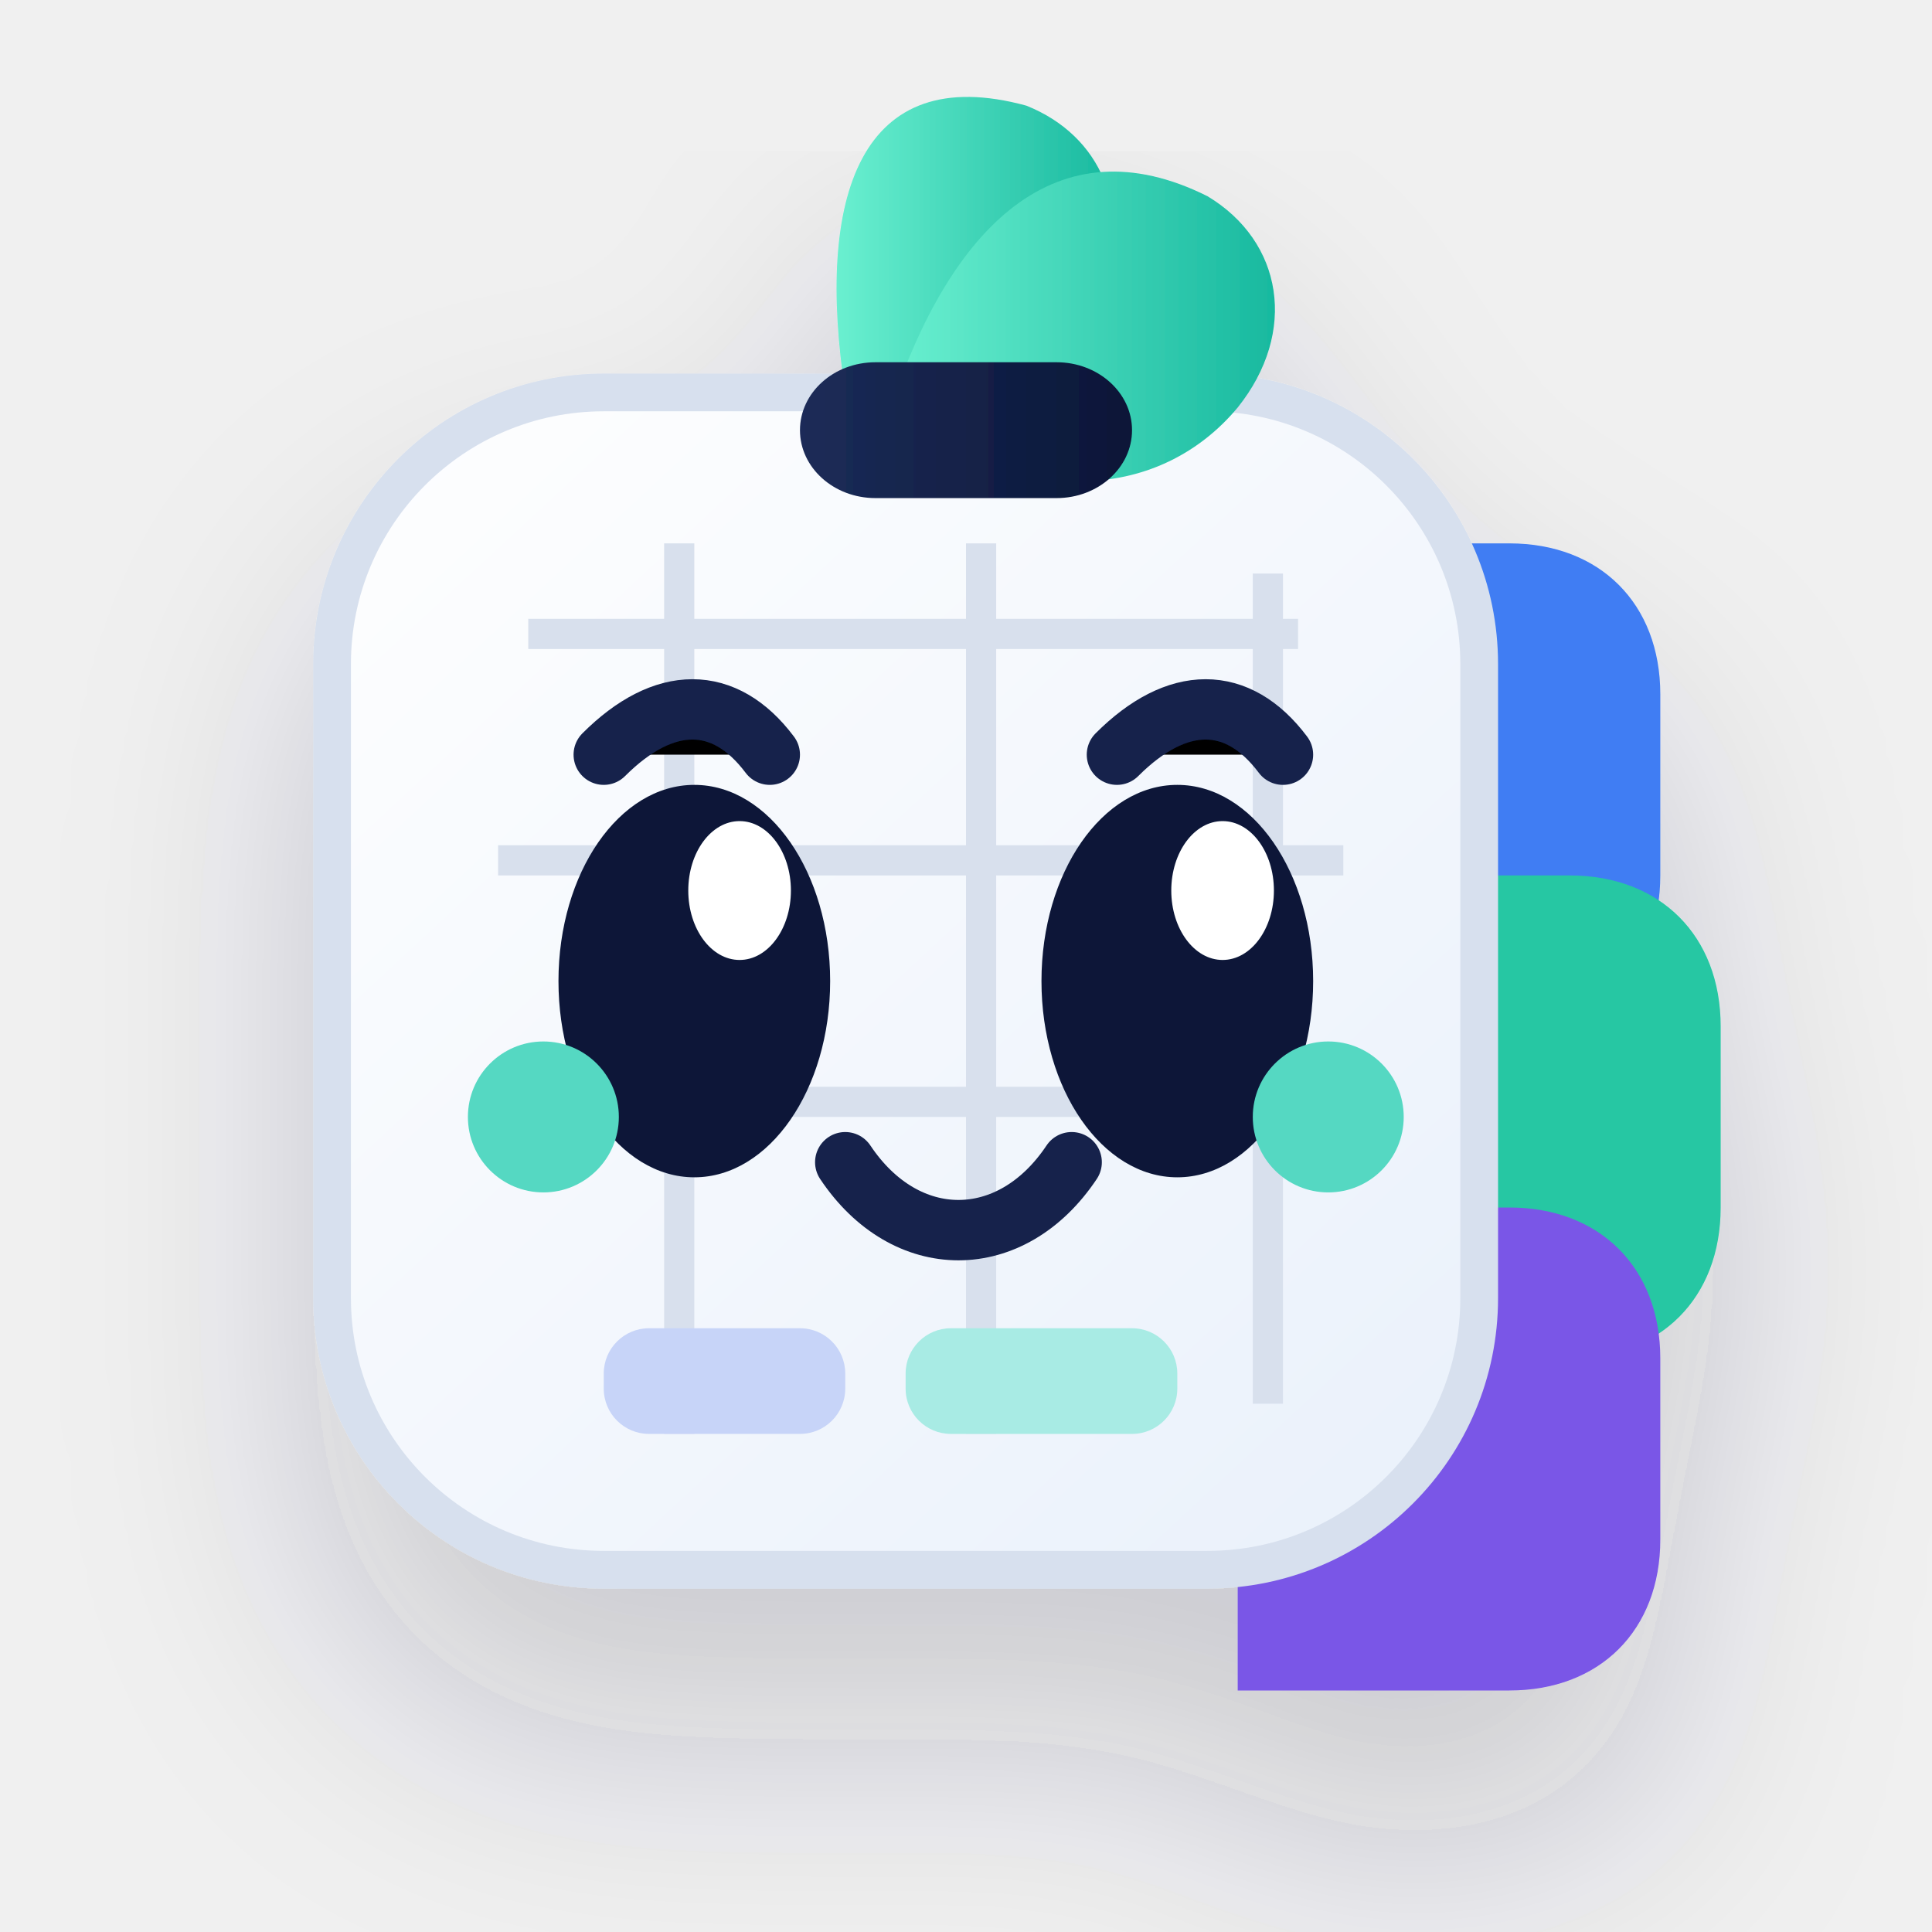
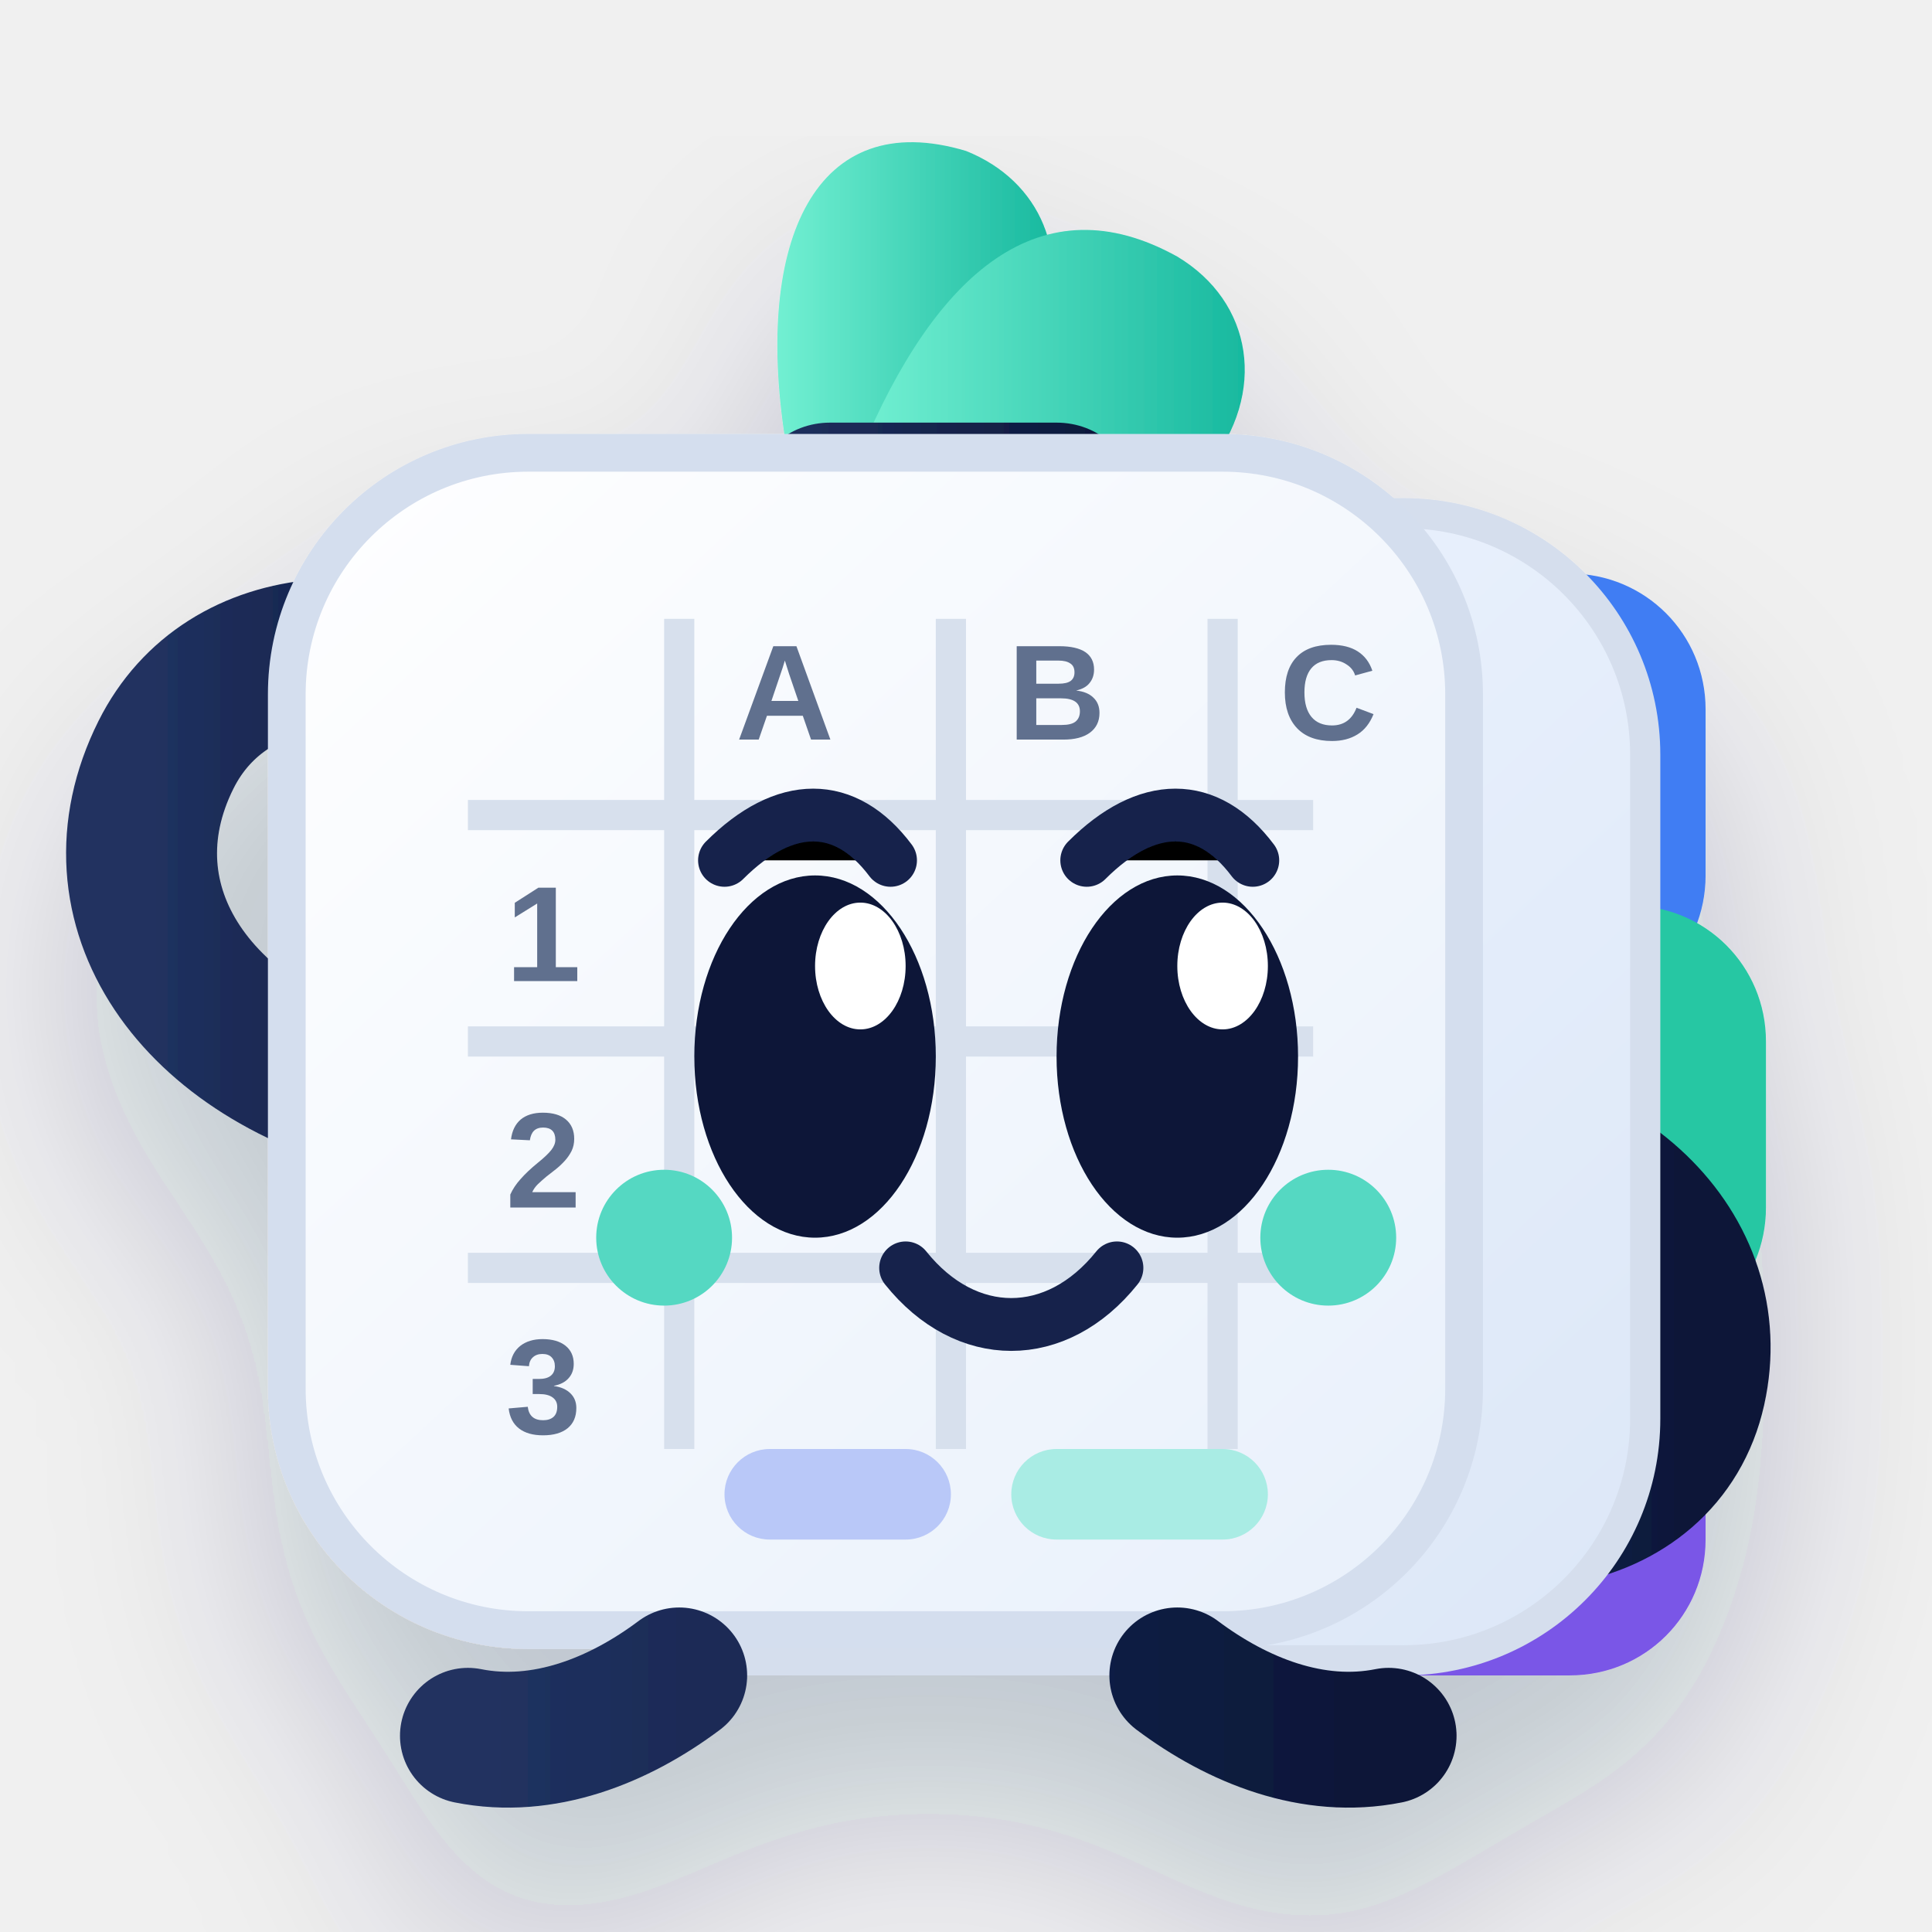
<svg xmlns="http://www.w3.org/2000/svg" viewBox="0 0 128 128" role="img" aria-labelledby="title desc">
  <defs>
-     <linearGradient id="sheet" x1="22" x2="96" y1="20" y2="100" gradientUnits="userSpaceOnUse">
+     <linearGradient id="sheet" x1="22" x2="98" y1="24" y2="106" gradientUnits="userSpaceOnUse">
      <stop stop-color="#fff" />
-       <stop offset="1" stop-color="#eaf1fb" />
+       <stop offset="1" stop-color="#e8f0fb" />
+     </linearGradient>
+     <linearGradient id="backSheet" x1="34" x2="107" y1="34" y2="112" gradientUnits="userSpaceOnUse">
+       <stop stop-color="#eff5ff" />
+       <stop offset="1" stop-color="#dce7f7" />
    </linearGradient>
    <linearGradient id="navy" x1="0" x2="1">
-       <stop stop-color="#1c2c58" />
+       <stop stop-color="#213261" />
      <stop offset="1" stop-color="#0a1637" />
    </linearGradient>
    <linearGradient id="mint" x1="0" x2="1">
-       <stop stop-color="#6af0d0" />
+       <stop stop-color="#72f0d2" />
      <stop offset="1" stop-color="#18b99f" />
    </linearGradient>
    <filter id="softShadow" x="-30%" y="-30%" width="160%" height="180%">
-       <feDropShadow dx="0" dy="10" stdDeviation="8" flood-color="#1d2d50" flood-opacity=".18" />
+       <feDropShadow dx="0" dy="9" stdDeviation="7" flood-color="#1d2d50" flood-opacity=".20" />
    </filter>
  </defs>
  <g filter="url(#softShadow)">
-     <path d="M82 36h18c6 0 10 4 10 10v12c0 6-4 10-10 10H82V36Z" fill="#3f7df3" />
-     <path d="M84 58h20c6 0 10 4 10 10v12c0 6-4 10-10 10H84V58Z" fill="#25c7a3" />
-     <path d="M82 80h18c6 0 10 4 10 10v12c0 6-4 10-10 10H82V80Z" fill="#7a57e7" />
-     <path d="M26 35c4-8 14-13 25-11 10 2 16 9 17 18 1 10-7 20-20 24-13 4-25-1-30-10-4-8-1-15 8-21Z" transform="translate(13 20)" fill="#e5ecf8" />
-     <rect x="22" y="26" width="76" height="78" rx="18" fill="url(#sheet)" stroke="#d7e0ee" stroke-width="2.5" />
-     <path d="M56 26c-2-13 1-22 12-19 5 2 7 7 5 12-3 7-10 10-17 7Z" fill="url(#mint)" />
-     <path d="M59 27c4-12 11-19 21-14 5 3 6 9 2 14-5 6-14 7-23 0Z" fill="url(#mint)" />
-     <rect x="53" y="24" width="22" height="9" rx="5" fill="url(#navy)" />
-     <path d="M35 42h51M33 57h56M33 73h56M45 36v59M65 36v59M84 38v55" stroke="#d8e0ed" stroke-width="2" />
-     <ellipse cx="46" cy="65" rx="9" ry="13" fill="#0b1839" />
-     <ellipse cx="78" cy="65" rx="9" ry="13" fill="#0b1839" />
-     <ellipse cx="49" cy="59" rx="3.4" ry="4.6" fill="#fff" />
-     <ellipse cx="81" cy="59" rx="3.4" ry="4.6" fill="#fff" />
-     <path d="M40 50c4-4 8-4 11 0M74 50c4-4 8-4 11 0" stroke="#14224b" stroke-width="4" stroke-linecap="round" />
-     <path d="M56 77c4 6 11 6 15 0" stroke="#14224b" stroke-width="4" stroke-linecap="round" fill="none" />
-     <circle cx="36" cy="74" r="5" fill="#54d8c2" />
-     <circle cx="88" cy="74" r="5" fill="#54d8c2" />
-     <rect x="40" y="88" width="16" height="7" rx="3" fill="#c7d4f8" />
-     <rect x="60" y="88" width="18" height="7" rx="3" fill="#a8ebe4" />
+     <path d="M88 38h16c5 0 9 4 9 9v11c0 5-4 9-9 9H88V38Z" fill="#3f7df3" />
+     <path d="M90 60h18c5 0 9 4 9 9v11c0 5-4 9-9 9H90V60Z" fill="#25c7a3" />
+     <path d="M88 82h16c5 0 9 4 9 9v11c0 5-4 9-9 9H88V82Z" fill="#7a57e7" />
+     <path d="M26 73c-13-3-20-13-15-23 4-8 15-9 25-2" fill="none" stroke="url(#navy)" stroke-width="10" stroke-linecap="round" />
+     <path d="M94 75c12 0 20 8 18 17-2 9-14 11-23 4" fill="none" stroke="url(#navy)" stroke-width="10" stroke-linecap="round" />
+     <rect x="33" y="34" width="76" height="76" rx="16" fill="url(#backSheet)" stroke="#d5deed" stroke-width="2" />
+     <path d="M52 29c-2-13 2-22 12-19 5 2 7 7 5 12-3 7-9 10-17 7Z" fill="url(#mint)" />
+     <path d="M57 30c5-12 12-18 21-13 5 3 6 9 2 14-6 6-14 6-23-1Z" fill="url(#mint)" />
+     <rect x="50" y="28" width="25" height="9" rx="5" fill="url(#navy)" />
+     <rect x="19" y="30" width="78" height="78" rx="16" fill="url(#sheet)" stroke="#d4deee" stroke-width="2.5" />
+     <path d="M31 54h56M31 69h56M31 84h56M45 41v55M63 41v55M81 41v55" stroke="#d7e0ed" stroke-width="2" />
+     <g fill="#60708e" font-family="Arial, Helvetica, sans-serif" font-size="9" font-weight="700">
+       <text x="52" y="49" text-anchor="middle">A</text>
+       <text x="70" y="49" text-anchor="middle">B</text>
+       <text x="88" y="49" text-anchor="middle">C</text>
+       <text x="36" y="65" text-anchor="middle">1</text>
+       <text x="36" y="80" text-anchor="middle">2</text>
+       <text x="36" y="95" text-anchor="middle">3</text>
+     </g>
+     <ellipse cx="54" cy="70" rx="8" ry="12" fill="#0b1839" />
+     <ellipse cx="78" cy="70" rx="8" ry="12" fill="#0b1839" />
+     <ellipse cx="57" cy="64" rx="3" ry="4.2" fill="#fff" />
+     <ellipse cx="81" cy="64" rx="3" ry="4.2" fill="#fff" />
+     <path d="M48 57c4-4 8-4 11 0M72 57c4-4 8-4 11 0" stroke="#14224b" stroke-width="3.5" stroke-linecap="round" />
+     <path d="M60 84c4 5 10 5 14 0" stroke="#14224b" stroke-width="3.5" stroke-linecap="round" fill="none" />
+     <circle cx="44" cy="82" r="4.5" fill="#54d8c2" />
+     <circle cx="88" cy="82" r="4.5" fill="#54d8c2" />
+     <rect x="48" y="96" width="15" height="6" rx="3" fill="#b9c8f8" />
+     <rect x="67" y="96" width="17" height="6" rx="3" fill="#a9ece4" />
+     <path d="M45 111c-4 3-9 5-14 4M78 111c4 3 9 5 14 4" stroke="url(#navy)" stroke-width="9" stroke-linecap="round" />
  </g>
</svg>
